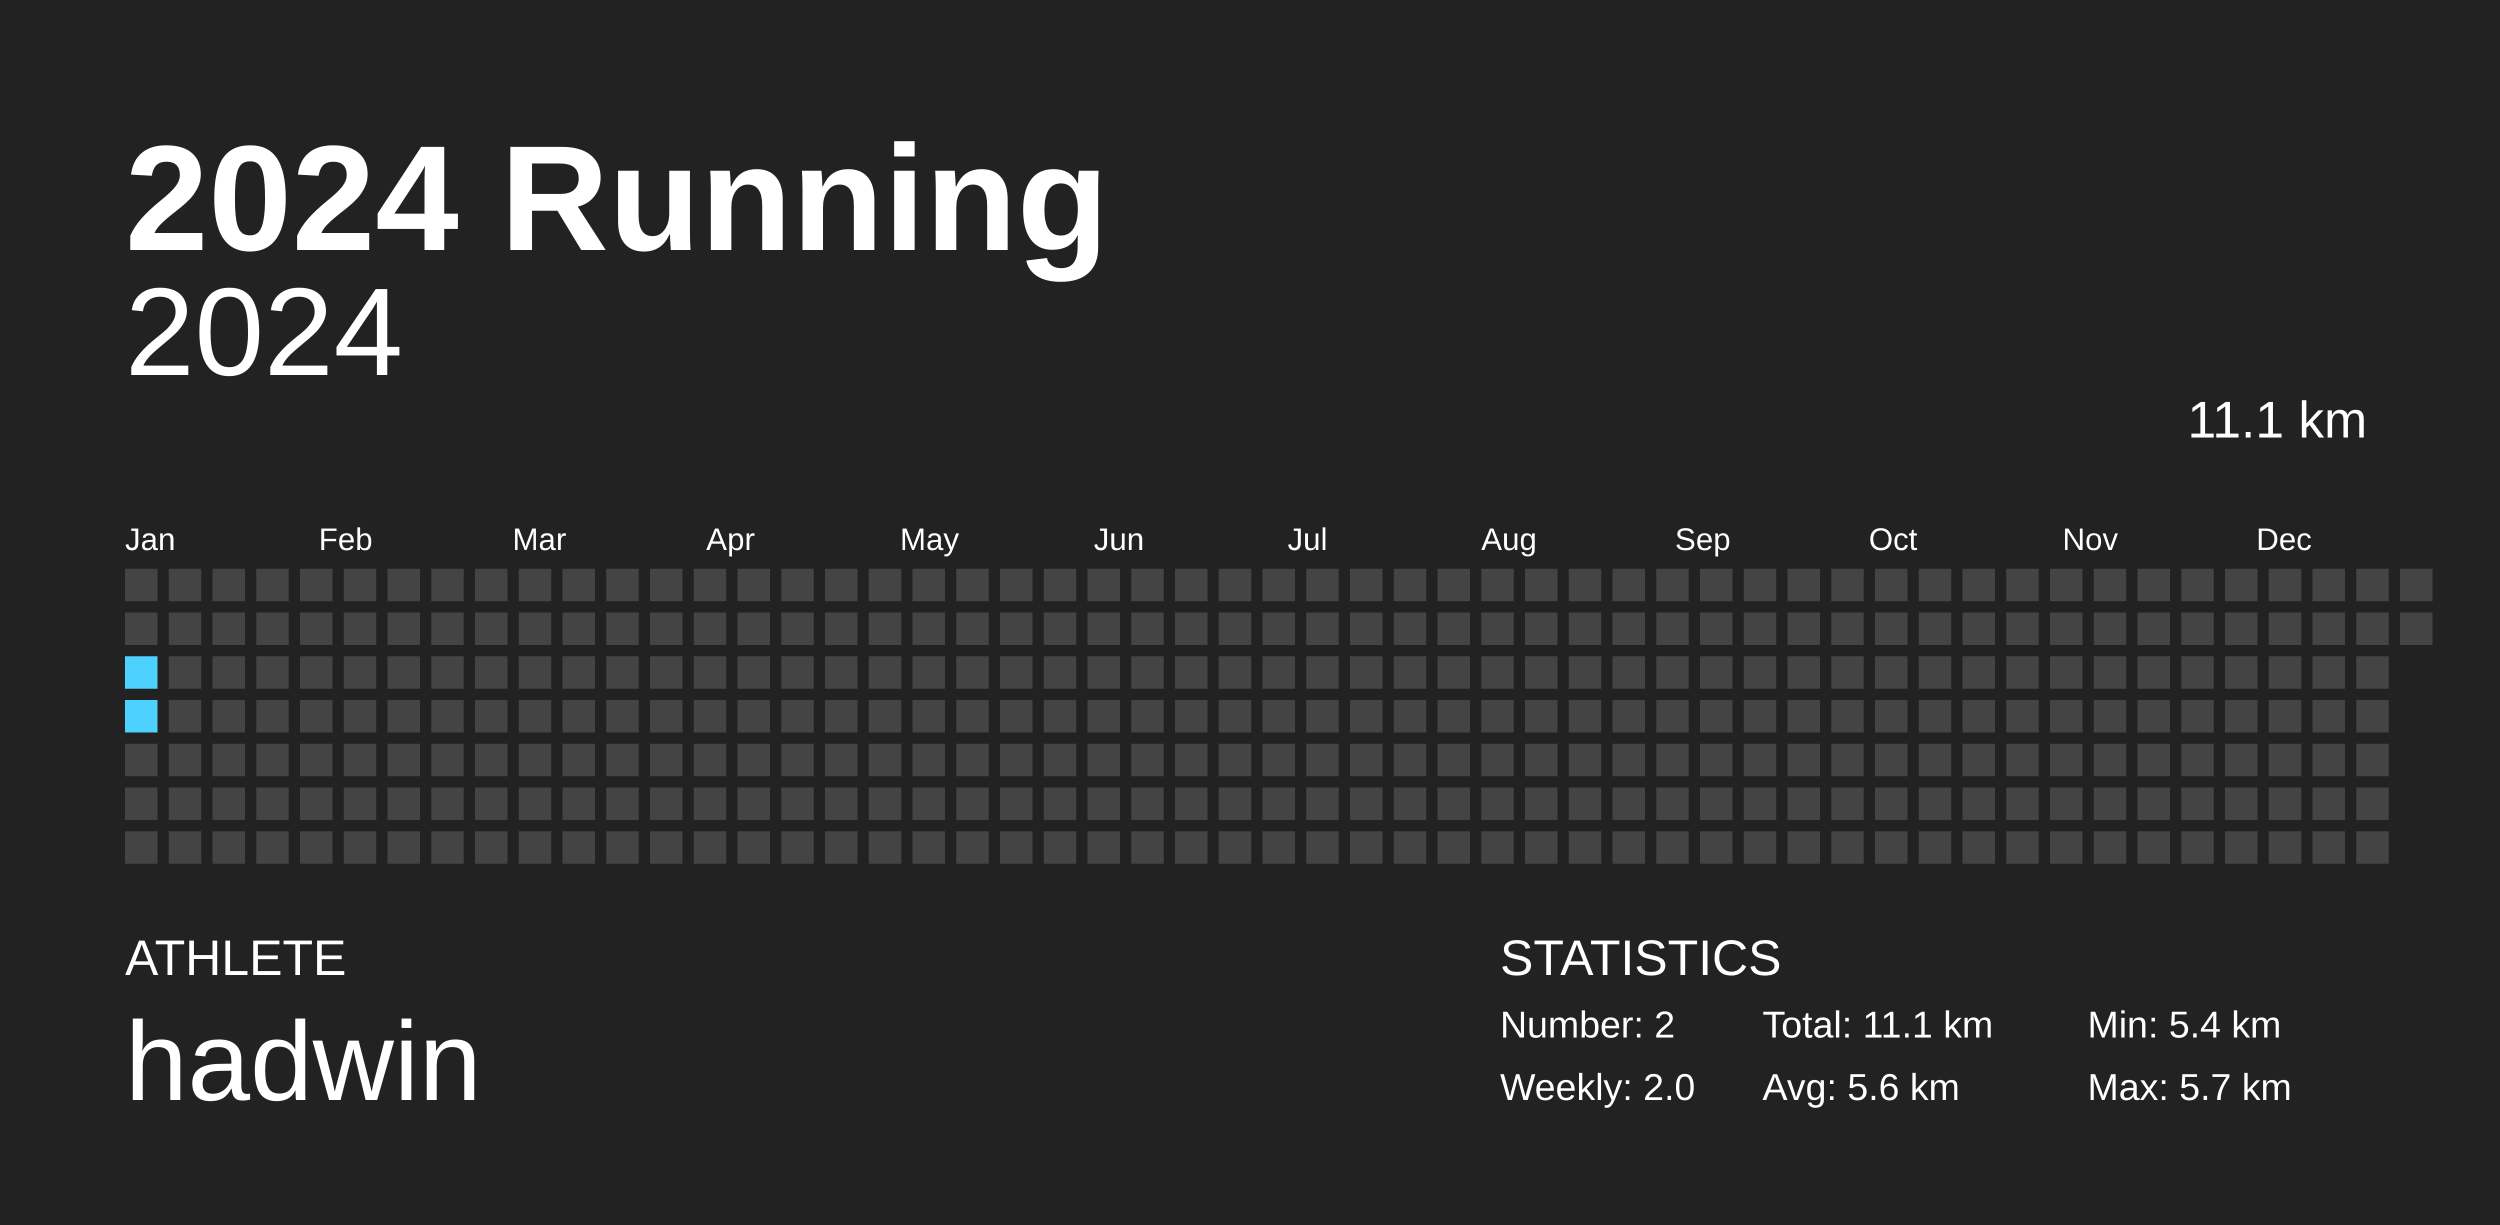
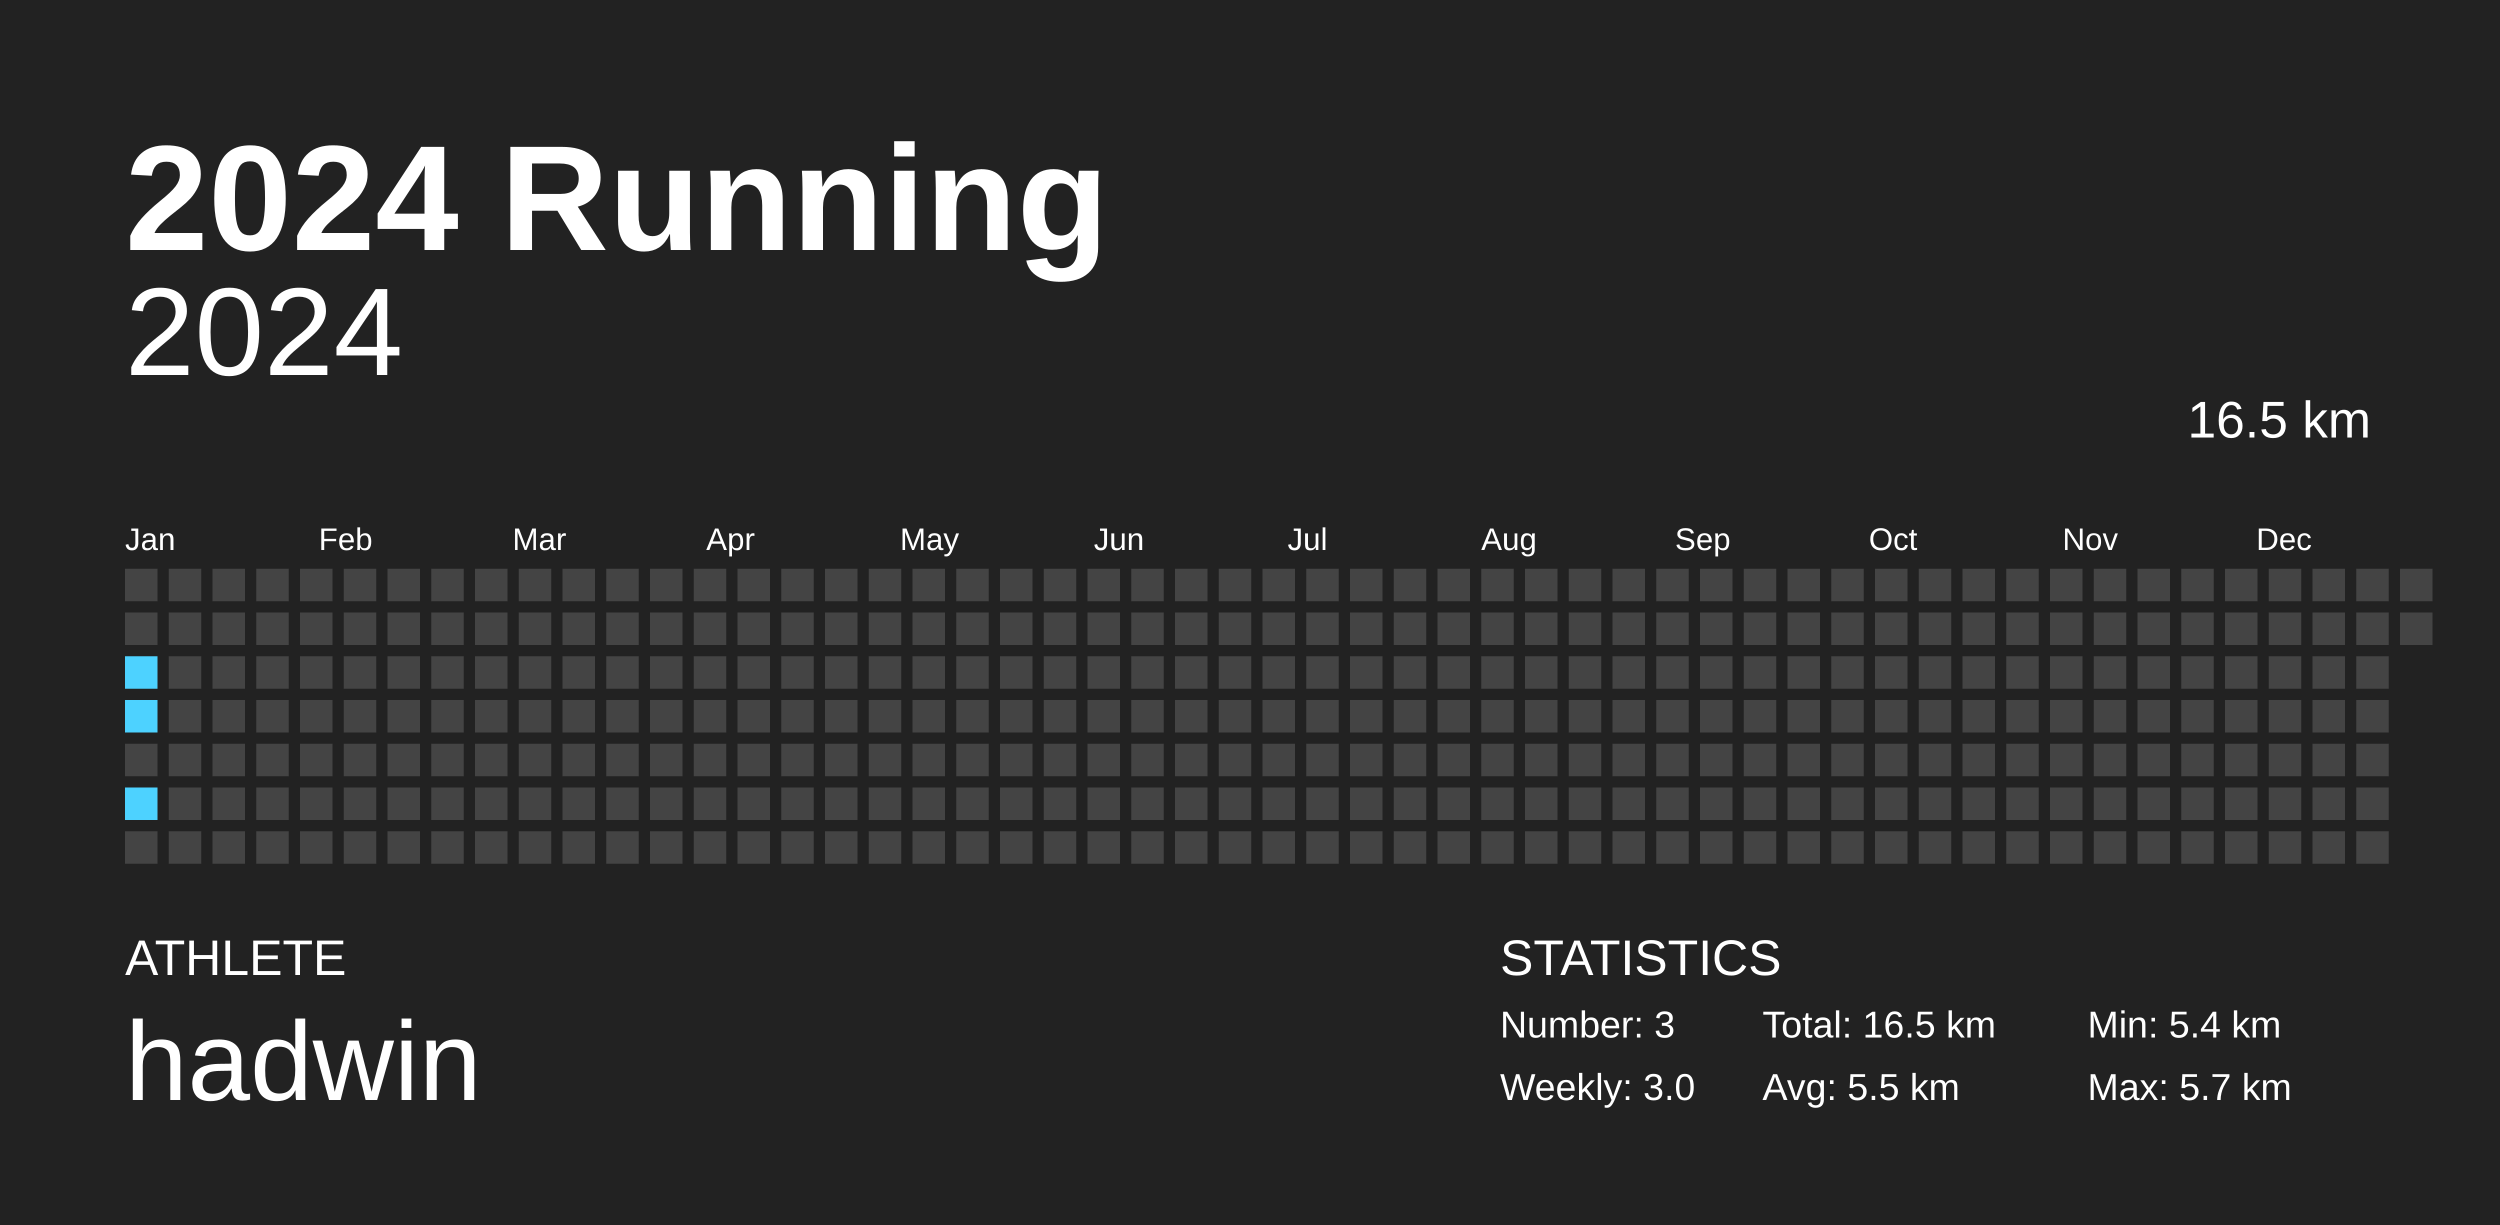
<svg xmlns="http://www.w3.org/2000/svg" baseProfile="full" height="98mm" version="1.1" viewBox="0,0,200,98" width="200mm">
  <defs />
  <rect fill="#222222" height="98" width="200" x="0" y="0" />
  <text fill="#FFFFFF" style="font-size:12px; font-family:Arial; font-weight:bold;" x="10" y="20">2024 Running</text>
  <text fill="#FFFFFF" style="font-size:4px; font-family:Arial" x="10" y="78">ATHLETE</text>
  <text fill="#FFFFFF" style="font-size:9px; font-family:Arial" x="10" y="88">hadwin</text>
  <text fill="#FFFFFF" style="font-size:4px; font-family:Arial" x="120" y="78">STATISTICS</text>
-   <text fill="#FFFFFF" style="font-size:3px; font-family:Arial" x="120" y="83">Number: 2</text>
-   <text fill="#FFFFFF" style="font-size:3px; font-family:Arial" x="120" y="88">Weekly: 2.0</text>
-   <text fill="#FFFFFF" style="font-size:3px; font-family:Arial" x="141" y="83">Total: 11.1 km</text>
-   <text fill="#FFFFFF" style="font-size:3px; font-family:Arial" x="141" y="88">Avg: 5.6 km</text>
+   <text fill="#FFFFFF" style="font-size:3px; font-family:Arial" x="120" y="83">Number: 3</text>
+   <text fill="#FFFFFF" style="font-size:3px; font-family:Arial" x="120" y="88">Weekly: 3.0</text>
+   <text fill="#FFFFFF" style="font-size:3px; font-family:Arial" x="141" y="83">Total: 16.5 km</text>
+   <text fill="#FFFFFF" style="font-size:3px; font-family:Arial" x="141" y="88">Avg: 5.5 km</text>
  <text fill="#FFFFFF" style="font-size:3px; font-family:Arial" x="167" y="83">Min: 5.4 km</text>
  <text fill="#FFFFFF" style="font-size:3px; font-family:Arial" x="167" y="88">Max: 5.7 km</text>
  <text alignment-baseline="hanging" fill="#FFFFFF" style="font-size:10.0px; font-family:Arial;" x="10" y="30">2024</text>
-   <text alignment-baseline="hanging" fill="#FFFFFF" style="font-size:4.125px; font-family:Arial;" x="175" y="35">11.1 km</text>
+   <text alignment-baseline="hanging" fill="#FFFFFF" style="font-size:4.125px; font-family:Arial;" x="175" y="35">16.5 km</text>
  <text fill="#FFFFFF" style="font-size:2.5px; font-family:Arial" x="10.0" y="44">Jan</text>
  <text fill="#FFFFFF" style="font-size:2.5px; font-family:Arial" x="25.5" y="44">Feb</text>
  <text fill="#FFFFFF" style="font-size:2.5px; font-family:Arial" x="41.0" y="44">Mar</text>
  <text fill="#FFFFFF" style="font-size:2.5px; font-family:Arial" x="56.5" y="44">Apr</text>
  <text fill="#FFFFFF" style="font-size:2.5px; font-family:Arial" x="72.0" y="44">May</text>
  <text fill="#FFFFFF" style="font-size:2.5px; font-family:Arial" x="87.5" y="44">Jun</text>
  <text fill="#FFFFFF" style="font-size:2.5px; font-family:Arial" x="103.0" y="44">Jul</text>
  <text fill="#FFFFFF" style="font-size:2.5px; font-family:Arial" x="118.5" y="44">Aug</text>
  <text fill="#FFFFFF" style="font-size:2.5px; font-family:Arial" x="134.0" y="44">Sep</text>
  <text fill="#FFFFFF" style="font-size:2.5px; font-family:Arial" x="149.5" y="44">Oct</text>
  <text fill="#FFFFFF" style="font-size:2.5px; font-family:Arial" x="165.0" y="44">Nov</text>
  <text fill="#FFFFFF" style="font-size:2.5px; font-family:Arial" x="180.5" y="44">Dec</text>
  <rect fill="#444444" height="2.6" width="2.6" x="10.0" y="45.5" />
  <rect fill="#444444" height="2.6" width="2.6" x="10.0" y="49.0" />
  <rect fill="#4dd2ff" height="2.6" width="2.6" x="10.0" y="52.5" />
  <rect fill="#4dd2ff" height="2.6" width="2.6" x="10.0" y="56.0" />
  <rect fill="#444444" height="2.6" width="2.6" x="10.0" y="59.5" />
-   <rect fill="#444444" height="2.6" width="2.6" x="10.0" y="63.0" />
+   <rect fill="#4dd2ff" height="2.6" width="2.6" x="10.0" y="63.0" />
  <rect fill="#444444" height="2.6" width="2.6" x="10.0" y="66.5" />
  <rect fill="#444444" height="2.6" width="2.6" x="13.5" y="45.5" />
  <rect fill="#444444" height="2.6" width="2.6" x="13.5" y="49.0" />
  <rect fill="#444444" height="2.6" width="2.6" x="13.5" y="52.5" />
  <rect fill="#444444" height="2.6" width="2.6" x="13.5" y="56.0" />
  <rect fill="#444444" height="2.6" width="2.6" x="13.5" y="59.5" />
  <rect fill="#444444" height="2.6" width="2.6" x="13.5" y="63.0" />
  <rect fill="#444444" height="2.6" width="2.6" x="13.5" y="66.5" />
  <rect fill="#444444" height="2.6" width="2.6" x="17.0" y="45.5" />
  <rect fill="#444444" height="2.6" width="2.6" x="17.0" y="49.0" />
  <rect fill="#444444" height="2.6" width="2.6" x="17.0" y="52.5" />
  <rect fill="#444444" height="2.6" width="2.6" x="17.0" y="56.0" />
  <rect fill="#444444" height="2.6" width="2.6" x="17.0" y="59.5" />
  <rect fill="#444444" height="2.6" width="2.6" x="17.0" y="63.0" />
  <rect fill="#444444" height="2.6" width="2.6" x="17.0" y="66.5" />
  <rect fill="#444444" height="2.6" width="2.6" x="20.5" y="45.5" />
  <rect fill="#444444" height="2.6" width="2.6" x="20.5" y="49.0" />
  <rect fill="#444444" height="2.6" width="2.6" x="20.5" y="52.5" />
  <rect fill="#444444" height="2.6" width="2.6" x="20.5" y="56.0" />
  <rect fill="#444444" height="2.6" width="2.6" x="20.5" y="59.5" />
  <rect fill="#444444" height="2.6" width="2.6" x="20.5" y="63.0" />
  <rect fill="#444444" height="2.6" width="2.6" x="20.5" y="66.5" />
  <rect fill="#444444" height="2.6" width="2.6" x="24.0" y="45.5" />
  <rect fill="#444444" height="2.6" width="2.6" x="24.0" y="49.0" />
  <rect fill="#444444" height="2.6" width="2.6" x="24.0" y="52.5" />
  <rect fill="#444444" height="2.6" width="2.6" x="24.0" y="56.0" />
  <rect fill="#444444" height="2.6" width="2.6" x="24.0" y="59.5" />
  <rect fill="#444444" height="2.6" width="2.6" x="24.0" y="63.0" />
  <rect fill="#444444" height="2.6" width="2.6" x="24.0" y="66.5" />
  <rect fill="#444444" height="2.6" width="2.6" x="27.5" y="45.5" />
  <rect fill="#444444" height="2.6" width="2.6" x="27.5" y="49.0" />
  <rect fill="#444444" height="2.6" width="2.6" x="27.5" y="52.5" />
  <rect fill="#444444" height="2.6" width="2.6" x="27.5" y="56.0" />
  <rect fill="#444444" height="2.6" width="2.6" x="27.5" y="59.5" />
  <rect fill="#444444" height="2.6" width="2.6" x="27.5" y="63.0" />
  <rect fill="#444444" height="2.6" width="2.6" x="27.5" y="66.5" />
  <rect fill="#444444" height="2.6" width="2.6" x="31.0" y="45.5" />
  <rect fill="#444444" height="2.6" width="2.6" x="31.0" y="49.0" />
  <rect fill="#444444" height="2.6" width="2.6" x="31.0" y="52.5" />
  <rect fill="#444444" height="2.6" width="2.6" x="31.0" y="56.0" />
  <rect fill="#444444" height="2.6" width="2.6" x="31.0" y="59.5" />
  <rect fill="#444444" height="2.6" width="2.6" x="31.0" y="63.0" />
  <rect fill="#444444" height="2.6" width="2.6" x="31.0" y="66.5" />
  <rect fill="#444444" height="2.6" width="2.6" x="34.5" y="45.5" />
  <rect fill="#444444" height="2.6" width="2.6" x="34.5" y="49.0" />
  <rect fill="#444444" height="2.6" width="2.6" x="34.5" y="52.5" />
  <rect fill="#444444" height="2.6" width="2.6" x="34.5" y="56.0" />
  <rect fill="#444444" height="2.6" width="2.6" x="34.5" y="59.5" />
  <rect fill="#444444" height="2.6" width="2.6" x="34.5" y="63.0" />
  <rect fill="#444444" height="2.6" width="2.6" x="34.5" y="66.5" />
  <rect fill="#444444" height="2.6" width="2.6" x="38.0" y="45.5" />
  <rect fill="#444444" height="2.6" width="2.6" x="38.0" y="49.0" />
  <rect fill="#444444" height="2.6" width="2.6" x="38.0" y="52.5" />
  <rect fill="#444444" height="2.6" width="2.6" x="38.0" y="56.0" />
  <rect fill="#444444" height="2.6" width="2.6" x="38.0" y="59.5" />
  <rect fill="#444444" height="2.6" width="2.6" x="38.0" y="63.0" />
  <rect fill="#444444" height="2.6" width="2.6" x="38.0" y="66.5" />
  <rect fill="#444444" height="2.6" width="2.6" x="41.5" y="45.5" />
  <rect fill="#444444" height="2.6" width="2.6" x="41.5" y="49.0" />
  <rect fill="#444444" height="2.6" width="2.6" x="41.5" y="52.5" />
  <rect fill="#444444" height="2.6" width="2.6" x="41.5" y="56.0" />
  <rect fill="#444444" height="2.6" width="2.6" x="41.5" y="59.5" />
  <rect fill="#444444" height="2.6" width="2.6" x="41.5" y="63.0" />
  <rect fill="#444444" height="2.6" width="2.6" x="41.5" y="66.5" />
  <rect fill="#444444" height="2.6" width="2.6" x="45.0" y="45.5" />
  <rect fill="#444444" height="2.6" width="2.6" x="45.0" y="49.0" />
  <rect fill="#444444" height="2.6" width="2.6" x="45.0" y="52.5" />
  <rect fill="#444444" height="2.6" width="2.6" x="45.0" y="56.0" />
  <rect fill="#444444" height="2.6" width="2.6" x="45.0" y="59.5" />
  <rect fill="#444444" height="2.6" width="2.6" x="45.0" y="63.0" />
  <rect fill="#444444" height="2.6" width="2.6" x="45.0" y="66.5" />
  <rect fill="#444444" height="2.6" width="2.6" x="48.5" y="45.5" />
  <rect fill="#444444" height="2.6" width="2.6" x="48.5" y="49.0" />
  <rect fill="#444444" height="2.6" width="2.6" x="48.5" y="52.5" />
  <rect fill="#444444" height="2.6" width="2.6" x="48.5" y="56.0" />
  <rect fill="#444444" height="2.6" width="2.6" x="48.5" y="59.5" />
  <rect fill="#444444" height="2.6" width="2.6" x="48.5" y="63.0" />
  <rect fill="#444444" height="2.6" width="2.6" x="48.5" y="66.5" />
  <rect fill="#444444" height="2.6" width="2.6" x="52.0" y="45.5" />
  <rect fill="#444444" height="2.6" width="2.6" x="52.0" y="49.0" />
  <rect fill="#444444" height="2.6" width="2.6" x="52.0" y="52.5" />
  <rect fill="#444444" height="2.6" width="2.6" x="52.0" y="56.0" />
  <rect fill="#444444" height="2.6" width="2.6" x="52.0" y="59.5" />
  <rect fill="#444444" height="2.6" width="2.6" x="52.0" y="63.0" />
  <rect fill="#444444" height="2.6" width="2.6" x="52.0" y="66.5" />
  <rect fill="#444444" height="2.6" width="2.6" x="55.5" y="45.5" />
  <rect fill="#444444" height="2.6" width="2.6" x="55.5" y="49.0" />
  <rect fill="#444444" height="2.6" width="2.6" x="55.5" y="52.5" />
  <rect fill="#444444" height="2.6" width="2.6" x="55.5" y="56.0" />
  <rect fill="#444444" height="2.6" width="2.6" x="55.5" y="59.5" />
  <rect fill="#444444" height="2.6" width="2.6" x="55.5" y="63.0" />
  <rect fill="#444444" height="2.6" width="2.6" x="55.5" y="66.5" />
  <rect fill="#444444" height="2.6" width="2.6" x="59.0" y="45.5" />
  <rect fill="#444444" height="2.6" width="2.6" x="59.0" y="49.0" />
  <rect fill="#444444" height="2.6" width="2.6" x="59.0" y="52.5" />
  <rect fill="#444444" height="2.6" width="2.6" x="59.0" y="56.0" />
  <rect fill="#444444" height="2.6" width="2.6" x="59.0" y="59.5" />
  <rect fill="#444444" height="2.6" width="2.6" x="59.0" y="63.0" />
  <rect fill="#444444" height="2.6" width="2.6" x="59.0" y="66.5" />
  <rect fill="#444444" height="2.6" width="2.6" x="62.5" y="45.5" />
  <rect fill="#444444" height="2.6" width="2.6" x="62.5" y="49.0" />
  <rect fill="#444444" height="2.6" width="2.6" x="62.5" y="52.5" />
  <rect fill="#444444" height="2.6" width="2.6" x="62.5" y="56.0" />
  <rect fill="#444444" height="2.6" width="2.6" x="62.5" y="59.5" />
  <rect fill="#444444" height="2.6" width="2.6" x="62.5" y="63.0" />
  <rect fill="#444444" height="2.6" width="2.6" x="62.5" y="66.5" />
  <rect fill="#444444" height="2.6" width="2.6" x="66.0" y="45.5" />
  <rect fill="#444444" height="2.6" width="2.6" x="66.0" y="49.0" />
  <rect fill="#444444" height="2.6" width="2.6" x="66.0" y="52.5" />
  <rect fill="#444444" height="2.6" width="2.6" x="66.0" y="56.0" />
  <rect fill="#444444" height="2.6" width="2.6" x="66.0" y="59.5" />
  <rect fill="#444444" height="2.6" width="2.6" x="66.0" y="63.0" />
  <rect fill="#444444" height="2.6" width="2.6" x="66.0" y="66.5" />
  <rect fill="#444444" height="2.6" width="2.6" x="69.5" y="45.5" />
  <rect fill="#444444" height="2.6" width="2.6" x="69.5" y="49.0" />
  <rect fill="#444444" height="2.6" width="2.6" x="69.5" y="52.5" />
  <rect fill="#444444" height="2.6" width="2.6" x="69.5" y="56.0" />
  <rect fill="#444444" height="2.6" width="2.6" x="69.5" y="59.5" />
  <rect fill="#444444" height="2.6" width="2.6" x="69.5" y="63.0" />
  <rect fill="#444444" height="2.6" width="2.6" x="69.5" y="66.5" />
  <rect fill="#444444" height="2.6" width="2.6" x="73.0" y="45.5" />
  <rect fill="#444444" height="2.6" width="2.6" x="73.0" y="49.0" />
  <rect fill="#444444" height="2.6" width="2.6" x="73.0" y="52.5" />
  <rect fill="#444444" height="2.6" width="2.6" x="73.0" y="56.0" />
  <rect fill="#444444" height="2.6" width="2.6" x="73.0" y="59.5" />
  <rect fill="#444444" height="2.6" width="2.6" x="73.0" y="63.0" />
  <rect fill="#444444" height="2.6" width="2.6" x="73.0" y="66.5" />
  <rect fill="#444444" height="2.6" width="2.6" x="76.5" y="45.5" />
  <rect fill="#444444" height="2.6" width="2.6" x="76.5" y="49.0" />
  <rect fill="#444444" height="2.6" width="2.6" x="76.5" y="52.5" />
  <rect fill="#444444" height="2.6" width="2.6" x="76.5" y="56.0" />
  <rect fill="#444444" height="2.6" width="2.6" x="76.5" y="59.5" />
  <rect fill="#444444" height="2.6" width="2.6" x="76.5" y="63.0" />
  <rect fill="#444444" height="2.6" width="2.6" x="76.5" y="66.5" />
  <rect fill="#444444" height="2.6" width="2.6" x="80.0" y="45.5" />
  <rect fill="#444444" height="2.6" width="2.6" x="80.0" y="49.0" />
  <rect fill="#444444" height="2.6" width="2.6" x="80.0" y="52.5" />
  <rect fill="#444444" height="2.6" width="2.6" x="80.0" y="56.0" />
  <rect fill="#444444" height="2.6" width="2.6" x="80.0" y="59.5" />
  <rect fill="#444444" height="2.6" width="2.6" x="80.0" y="63.0" />
  <rect fill="#444444" height="2.6" width="2.6" x="80.0" y="66.5" />
  <rect fill="#444444" height="2.6" width="2.6" x="83.5" y="45.5" />
  <rect fill="#444444" height="2.6" width="2.6" x="83.5" y="49.0" />
  <rect fill="#444444" height="2.6" width="2.6" x="83.5" y="52.5" />
  <rect fill="#444444" height="2.6" width="2.6" x="83.5" y="56.0" />
  <rect fill="#444444" height="2.6" width="2.6" x="83.5" y="59.5" />
  <rect fill="#444444" height="2.6" width="2.6" x="83.5" y="63.0" />
  <rect fill="#444444" height="2.6" width="2.6" x="83.5" y="66.5" />
  <rect fill="#444444" height="2.6" width="2.6" x="87.0" y="45.5" />
  <rect fill="#444444" height="2.6" width="2.6" x="87.0" y="49.0" />
  <rect fill="#444444" height="2.6" width="2.6" x="87.0" y="52.5" />
  <rect fill="#444444" height="2.6" width="2.6" x="87.0" y="56.0" />
  <rect fill="#444444" height="2.6" width="2.6" x="87.0" y="59.5" />
  <rect fill="#444444" height="2.6" width="2.6" x="87.0" y="63.0" />
  <rect fill="#444444" height="2.6" width="2.6" x="87.0" y="66.5" />
  <rect fill="#444444" height="2.6" width="2.6" x="90.5" y="45.5" />
  <rect fill="#444444" height="2.6" width="2.6" x="90.5" y="49.0" />
  <rect fill="#444444" height="2.6" width="2.6" x="90.5" y="52.5" />
  <rect fill="#444444" height="2.6" width="2.6" x="90.5" y="56.0" />
  <rect fill="#444444" height="2.6" width="2.6" x="90.5" y="59.5" />
  <rect fill="#444444" height="2.6" width="2.6" x="90.5" y="63.0" />
  <rect fill="#444444" height="2.6" width="2.6" x="90.5" y="66.5" />
  <rect fill="#444444" height="2.6" width="2.6" x="94.0" y="45.5" />
  <rect fill="#444444" height="2.6" width="2.6" x="94.0" y="49.0" />
  <rect fill="#444444" height="2.6" width="2.6" x="94.0" y="52.5" />
  <rect fill="#444444" height="2.6" width="2.6" x="94.0" y="56.0" />
  <rect fill="#444444" height="2.6" width="2.6" x="94.0" y="59.5" />
  <rect fill="#444444" height="2.6" width="2.6" x="94.0" y="63.0" />
  <rect fill="#444444" height="2.6" width="2.6" x="94.0" y="66.5" />
  <rect fill="#444444" height="2.6" width="2.6" x="97.5" y="45.5" />
  <rect fill="#444444" height="2.6" width="2.6" x="97.5" y="49.0" />
  <rect fill="#444444" height="2.6" width="2.6" x="97.5" y="52.5" />
  <rect fill="#444444" height="2.6" width="2.6" x="97.5" y="56.0" />
  <rect fill="#444444" height="2.6" width="2.6" x="97.5" y="59.5" />
  <rect fill="#444444" height="2.6" width="2.6" x="97.5" y="63.0" />
  <rect fill="#444444" height="2.6" width="2.6" x="97.5" y="66.5" />
  <rect fill="#444444" height="2.6" width="2.6" x="101.0" y="45.5" />
  <rect fill="#444444" height="2.6" width="2.6" x="101.0" y="49.0" />
  <rect fill="#444444" height="2.6" width="2.6" x="101.0" y="52.5" />
  <rect fill="#444444" height="2.6" width="2.6" x="101.0" y="56.0" />
  <rect fill="#444444" height="2.6" width="2.6" x="101.0" y="59.5" />
  <rect fill="#444444" height="2.6" width="2.6" x="101.0" y="63.0" />
  <rect fill="#444444" height="2.6" width="2.6" x="101.0" y="66.5" />
  <rect fill="#444444" height="2.6" width="2.6" x="104.5" y="45.5" />
  <rect fill="#444444" height="2.6" width="2.6" x="104.5" y="49.0" />
  <rect fill="#444444" height="2.6" width="2.6" x="104.5" y="52.5" />
  <rect fill="#444444" height="2.6" width="2.6" x="104.5" y="56.0" />
  <rect fill="#444444" height="2.6" width="2.6" x="104.5" y="59.5" />
  <rect fill="#444444" height="2.6" width="2.6" x="104.5" y="63.0" />
  <rect fill="#444444" height="2.6" width="2.6" x="104.5" y="66.5" />
  <rect fill="#444444" height="2.6" width="2.6" x="108.0" y="45.5" />
  <rect fill="#444444" height="2.6" width="2.6" x="108.0" y="49.0" />
  <rect fill="#444444" height="2.6" width="2.6" x="108.0" y="52.5" />
  <rect fill="#444444" height="2.6" width="2.6" x="108.0" y="56.0" />
  <rect fill="#444444" height="2.6" width="2.6" x="108.0" y="59.5" />
  <rect fill="#444444" height="2.6" width="2.6" x="108.0" y="63.0" />
  <rect fill="#444444" height="2.6" width="2.6" x="108.0" y="66.5" />
  <rect fill="#444444" height="2.6" width="2.6" x="111.5" y="45.5" />
  <rect fill="#444444" height="2.6" width="2.6" x="111.5" y="49.0" />
  <rect fill="#444444" height="2.6" width="2.6" x="111.5" y="52.5" />
  <rect fill="#444444" height="2.6" width="2.6" x="111.5" y="56.0" />
  <rect fill="#444444" height="2.6" width="2.6" x="111.5" y="59.5" />
  <rect fill="#444444" height="2.6" width="2.6" x="111.5" y="63.0" />
  <rect fill="#444444" height="2.6" width="2.6" x="111.5" y="66.5" />
  <rect fill="#444444" height="2.6" width="2.6" x="115.0" y="45.5" />
  <rect fill="#444444" height="2.6" width="2.6" x="115.0" y="49.0" />
  <rect fill="#444444" height="2.6" width="2.6" x="115.0" y="52.5" />
  <rect fill="#444444" height="2.6" width="2.6" x="115.0" y="56.0" />
  <rect fill="#444444" height="2.6" width="2.6" x="115.0" y="59.5" />
  <rect fill="#444444" height="2.6" width="2.6" x="115.0" y="63.0" />
  <rect fill="#444444" height="2.6" width="2.6" x="115.0" y="66.5" />
  <rect fill="#444444" height="2.6" width="2.6" x="118.5" y="45.5" />
  <rect fill="#444444" height="2.6" width="2.6" x="118.5" y="49.0" />
  <rect fill="#444444" height="2.6" width="2.6" x="118.5" y="52.5" />
  <rect fill="#444444" height="2.6" width="2.6" x="118.5" y="56.0" />
  <rect fill="#444444" height="2.6" width="2.6" x="118.5" y="59.5" />
  <rect fill="#444444" height="2.6" width="2.6" x="118.5" y="63.0" />
  <rect fill="#444444" height="2.6" width="2.6" x="118.5" y="66.5" />
  <rect fill="#444444" height="2.6" width="2.6" x="122.0" y="45.5" />
  <rect fill="#444444" height="2.6" width="2.6" x="122.0" y="49.0" />
  <rect fill="#444444" height="2.6" width="2.6" x="122.0" y="52.5" />
  <rect fill="#444444" height="2.6" width="2.6" x="122.0" y="56.0" />
  <rect fill="#444444" height="2.6" width="2.6" x="122.0" y="59.5" />
  <rect fill="#444444" height="2.6" width="2.6" x="122.0" y="63.0" />
  <rect fill="#444444" height="2.6" width="2.6" x="122.0" y="66.5" />
  <rect fill="#444444" height="2.6" width="2.6" x="125.5" y="45.5" />
  <rect fill="#444444" height="2.6" width="2.6" x="125.5" y="49.0" />
  <rect fill="#444444" height="2.6" width="2.6" x="125.5" y="52.5" />
  <rect fill="#444444" height="2.6" width="2.6" x="125.5" y="56.0" />
  <rect fill="#444444" height="2.6" width="2.6" x="125.5" y="59.5" />
  <rect fill="#444444" height="2.6" width="2.6" x="125.5" y="63.0" />
  <rect fill="#444444" height="2.6" width="2.6" x="125.5" y="66.5" />
  <rect fill="#444444" height="2.6" width="2.6" x="129.0" y="45.5" />
  <rect fill="#444444" height="2.6" width="2.6" x="129.0" y="49.0" />
  <rect fill="#444444" height="2.6" width="2.6" x="129.0" y="52.5" />
  <rect fill="#444444" height="2.6" width="2.6" x="129.0" y="56.0" />
  <rect fill="#444444" height="2.6" width="2.6" x="129.0" y="59.5" />
  <rect fill="#444444" height="2.6" width="2.6" x="129.0" y="63.0" />
  <rect fill="#444444" height="2.6" width="2.6" x="129.0" y="66.5" />
  <rect fill="#444444" height="2.6" width="2.6" x="132.5" y="45.5" />
  <rect fill="#444444" height="2.6" width="2.6" x="132.5" y="49.0" />
  <rect fill="#444444" height="2.6" width="2.6" x="132.5" y="52.5" />
  <rect fill="#444444" height="2.6" width="2.6" x="132.5" y="56.0" />
  <rect fill="#444444" height="2.6" width="2.6" x="132.5" y="59.5" />
  <rect fill="#444444" height="2.6" width="2.6" x="132.5" y="63.0" />
  <rect fill="#444444" height="2.6" width="2.6" x="132.5" y="66.5" />
  <rect fill="#444444" height="2.6" width="2.6" x="136.0" y="45.5" />
  <rect fill="#444444" height="2.6" width="2.6" x="136.0" y="49.0" />
  <rect fill="#444444" height="2.6" width="2.6" x="136.0" y="52.5" />
  <rect fill="#444444" height="2.6" width="2.6" x="136.0" y="56.0" />
  <rect fill="#444444" height="2.6" width="2.6" x="136.0" y="59.5" />
  <rect fill="#444444" height="2.6" width="2.6" x="136.0" y="63.0" />
  <rect fill="#444444" height="2.6" width="2.6" x="136.0" y="66.5" />
  <rect fill="#444444" height="2.6" width="2.6" x="139.5" y="45.5" />
  <rect fill="#444444" height="2.6" width="2.6" x="139.5" y="49.0" />
  <rect fill="#444444" height="2.6" width="2.6" x="139.5" y="52.5" />
  <rect fill="#444444" height="2.6" width="2.6" x="139.5" y="56.0" />
  <rect fill="#444444" height="2.6" width="2.6" x="139.5" y="59.5" />
  <rect fill="#444444" height="2.6" width="2.6" x="139.5" y="63.0" />
  <rect fill="#444444" height="2.6" width="2.6" x="139.5" y="66.5" />
  <rect fill="#444444" height="2.6" width="2.6" x="143.0" y="45.5" />
  <rect fill="#444444" height="2.6" width="2.6" x="143.0" y="49.0" />
  <rect fill="#444444" height="2.6" width="2.6" x="143.0" y="52.5" />
  <rect fill="#444444" height="2.6" width="2.6" x="143.0" y="56.0" />
  <rect fill="#444444" height="2.6" width="2.6" x="143.0" y="59.5" />
  <rect fill="#444444" height="2.6" width="2.6" x="143.0" y="63.0" />
  <rect fill="#444444" height="2.6" width="2.6" x="143.0" y="66.5" />
  <rect fill="#444444" height="2.6" width="2.6" x="146.5" y="45.5" />
  <rect fill="#444444" height="2.6" width="2.6" x="146.5" y="49.0" />
  <rect fill="#444444" height="2.6" width="2.6" x="146.5" y="52.5" />
  <rect fill="#444444" height="2.6" width="2.6" x="146.5" y="56.0" />
  <rect fill="#444444" height="2.6" width="2.6" x="146.5" y="59.5" />
  <rect fill="#444444" height="2.6" width="2.6" x="146.5" y="63.0" />
  <rect fill="#444444" height="2.6" width="2.6" x="146.5" y="66.5" />
  <rect fill="#444444" height="2.6" width="2.6" x="150.0" y="45.5" />
  <rect fill="#444444" height="2.6" width="2.6" x="150.0" y="49.0" />
  <rect fill="#444444" height="2.6" width="2.6" x="150.0" y="52.5" />
  <rect fill="#444444" height="2.6" width="2.6" x="150.0" y="56.0" />
  <rect fill="#444444" height="2.6" width="2.6" x="150.0" y="59.5" />
  <rect fill="#444444" height="2.6" width="2.6" x="150.0" y="63.0" />
  <rect fill="#444444" height="2.6" width="2.6" x="150.0" y="66.5" />
  <rect fill="#444444" height="2.6" width="2.6" x="153.5" y="45.5" />
  <rect fill="#444444" height="2.6" width="2.6" x="153.5" y="49.0" />
  <rect fill="#444444" height="2.6" width="2.6" x="153.5" y="52.5" />
  <rect fill="#444444" height="2.6" width="2.6" x="153.5" y="56.0" />
  <rect fill="#444444" height="2.6" width="2.6" x="153.5" y="59.5" />
  <rect fill="#444444" height="2.6" width="2.6" x="153.5" y="63.0" />
  <rect fill="#444444" height="2.6" width="2.6" x="153.5" y="66.5" />
  <rect fill="#444444" height="2.6" width="2.6" x="157.0" y="45.5" />
  <rect fill="#444444" height="2.6" width="2.6" x="157.0" y="49.0" />
  <rect fill="#444444" height="2.6" width="2.6" x="157.0" y="52.5" />
  <rect fill="#444444" height="2.6" width="2.6" x="157.0" y="56.0" />
  <rect fill="#444444" height="2.6" width="2.6" x="157.0" y="59.5" />
  <rect fill="#444444" height="2.6" width="2.6" x="157.0" y="63.0" />
  <rect fill="#444444" height="2.6" width="2.6" x="157.0" y="66.5" />
  <rect fill="#444444" height="2.6" width="2.6" x="160.5" y="45.5" />
  <rect fill="#444444" height="2.6" width="2.6" x="160.5" y="49.0" />
  <rect fill="#444444" height="2.6" width="2.6" x="160.5" y="52.5" />
  <rect fill="#444444" height="2.6" width="2.6" x="160.5" y="56.0" />
  <rect fill="#444444" height="2.6" width="2.6" x="160.5" y="59.5" />
  <rect fill="#444444" height="2.6" width="2.6" x="160.5" y="63.0" />
  <rect fill="#444444" height="2.6" width="2.6" x="160.5" y="66.5" />
  <rect fill="#444444" height="2.6" width="2.6" x="164.0" y="45.5" />
  <rect fill="#444444" height="2.6" width="2.6" x="164.0" y="49.0" />
  <rect fill="#444444" height="2.6" width="2.6" x="164.0" y="52.5" />
  <rect fill="#444444" height="2.6" width="2.6" x="164.0" y="56.0" />
  <rect fill="#444444" height="2.6" width="2.6" x="164.0" y="59.5" />
  <rect fill="#444444" height="2.6" width="2.6" x="164.0" y="63.0" />
  <rect fill="#444444" height="2.6" width="2.6" x="164.0" y="66.5" />
  <rect fill="#444444" height="2.6" width="2.6" x="167.5" y="45.5" />
  <rect fill="#444444" height="2.6" width="2.6" x="167.5" y="49.0" />
  <rect fill="#444444" height="2.6" width="2.6" x="167.5" y="52.5" />
  <rect fill="#444444" height="2.6" width="2.6" x="167.5" y="56.0" />
  <rect fill="#444444" height="2.6" width="2.6" x="167.5" y="59.5" />
  <rect fill="#444444" height="2.6" width="2.6" x="167.5" y="63.0" />
  <rect fill="#444444" height="2.6" width="2.6" x="167.5" y="66.5" />
  <rect fill="#444444" height="2.6" width="2.6" x="171.0" y="45.5" />
  <rect fill="#444444" height="2.6" width="2.6" x="171.0" y="49.0" />
  <rect fill="#444444" height="2.6" width="2.6" x="171.0" y="52.5" />
  <rect fill="#444444" height="2.6" width="2.6" x="171.0" y="56.0" />
  <rect fill="#444444" height="2.6" width="2.6" x="171.0" y="59.5" />
  <rect fill="#444444" height="2.6" width="2.6" x="171.0" y="63.0" />
  <rect fill="#444444" height="2.6" width="2.6" x="171.0" y="66.5" />
  <rect fill="#444444" height="2.6" width="2.6" x="174.5" y="45.5" />
  <rect fill="#444444" height="2.6" width="2.6" x="174.5" y="49.0" />
  <rect fill="#444444" height="2.6" width="2.6" x="174.5" y="52.5" />
  <rect fill="#444444" height="2.6" width="2.6" x="174.5" y="56.0" />
  <rect fill="#444444" height="2.6" width="2.6" x="174.5" y="59.5" />
  <rect fill="#444444" height="2.6" width="2.6" x="174.5" y="63.0" />
  <rect fill="#444444" height="2.6" width="2.6" x="174.5" y="66.5" />
  <rect fill="#444444" height="2.6" width="2.6" x="178.0" y="45.5" />
  <rect fill="#444444" height="2.6" width="2.6" x="178.0" y="49.0" />
  <rect fill="#444444" height="2.6" width="2.6" x="178.0" y="52.5" />
  <rect fill="#444444" height="2.6" width="2.6" x="178.0" y="56.0" />
  <rect fill="#444444" height="2.6" width="2.6" x="178.0" y="59.5" />
  <rect fill="#444444" height="2.6" width="2.6" x="178.0" y="63.0" />
  <rect fill="#444444" height="2.6" width="2.6" x="178.0" y="66.5" />
  <rect fill="#444444" height="2.6" width="2.6" x="181.5" y="45.5" />
  <rect fill="#444444" height="2.6" width="2.6" x="181.5" y="49.0" />
  <rect fill="#444444" height="2.6" width="2.6" x="181.5" y="52.5" />
  <rect fill="#444444" height="2.6" width="2.6" x="181.5" y="56.0" />
  <rect fill="#444444" height="2.6" width="2.6" x="181.5" y="59.5" />
  <rect fill="#444444" height="2.6" width="2.6" x="181.5" y="63.0" />
  <rect fill="#444444" height="2.6" width="2.6" x="181.5" y="66.5" />
  <rect fill="#444444" height="2.6" width="2.6" x="185.0" y="45.5" />
  <rect fill="#444444" height="2.6" width="2.6" x="185.0" y="49.0" />
  <rect fill="#444444" height="2.6" width="2.6" x="185.0" y="52.5" />
  <rect fill="#444444" height="2.6" width="2.6" x="185.0" y="56.0" />
  <rect fill="#444444" height="2.6" width="2.6" x="185.0" y="59.5" />
  <rect fill="#444444" height="2.6" width="2.6" x="185.0" y="63.0" />
  <rect fill="#444444" height="2.6" width="2.6" x="185.0" y="66.5" />
  <rect fill="#444444" height="2.6" width="2.6" x="188.5" y="45.5" />
  <rect fill="#444444" height="2.6" width="2.6" x="188.5" y="49.0" />
  <rect fill="#444444" height="2.6" width="2.6" x="188.5" y="52.5" />
  <rect fill="#444444" height="2.6" width="2.6" x="188.5" y="56.0" />
  <rect fill="#444444" height="2.6" width="2.6" x="188.5" y="59.5" />
  <rect fill="#444444" height="2.6" width="2.6" x="188.5" y="63.0" />
  <rect fill="#444444" height="2.6" width="2.6" x="188.5" y="66.5" />
  <rect fill="#444444" height="2.6" width="2.6" x="192.0" y="45.5" />
  <rect fill="#444444" height="2.6" width="2.6" x="192.0" y="49.0" />
</svg>
